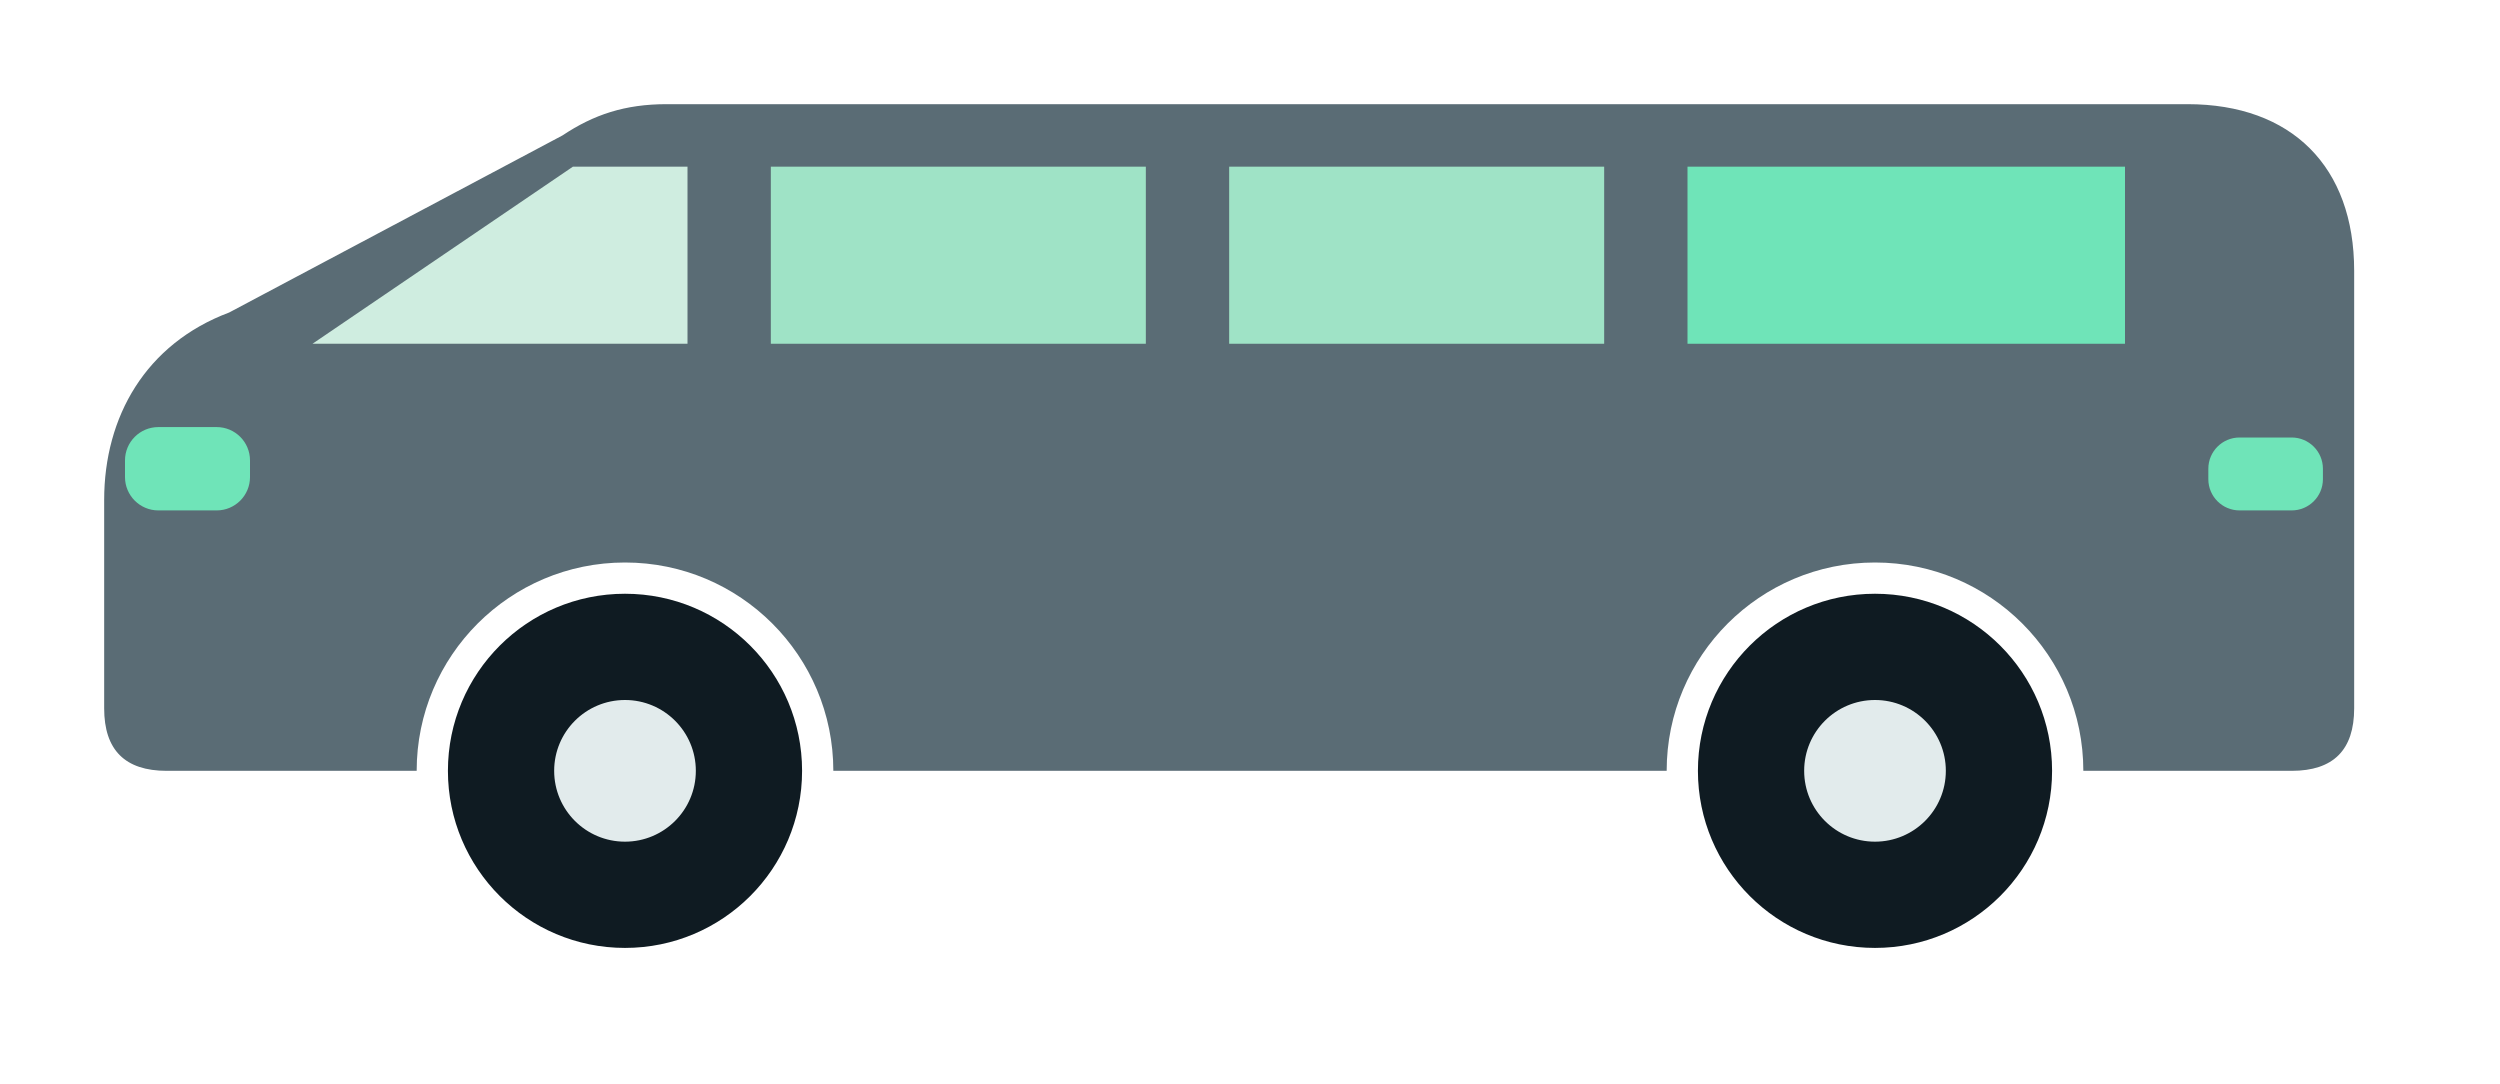
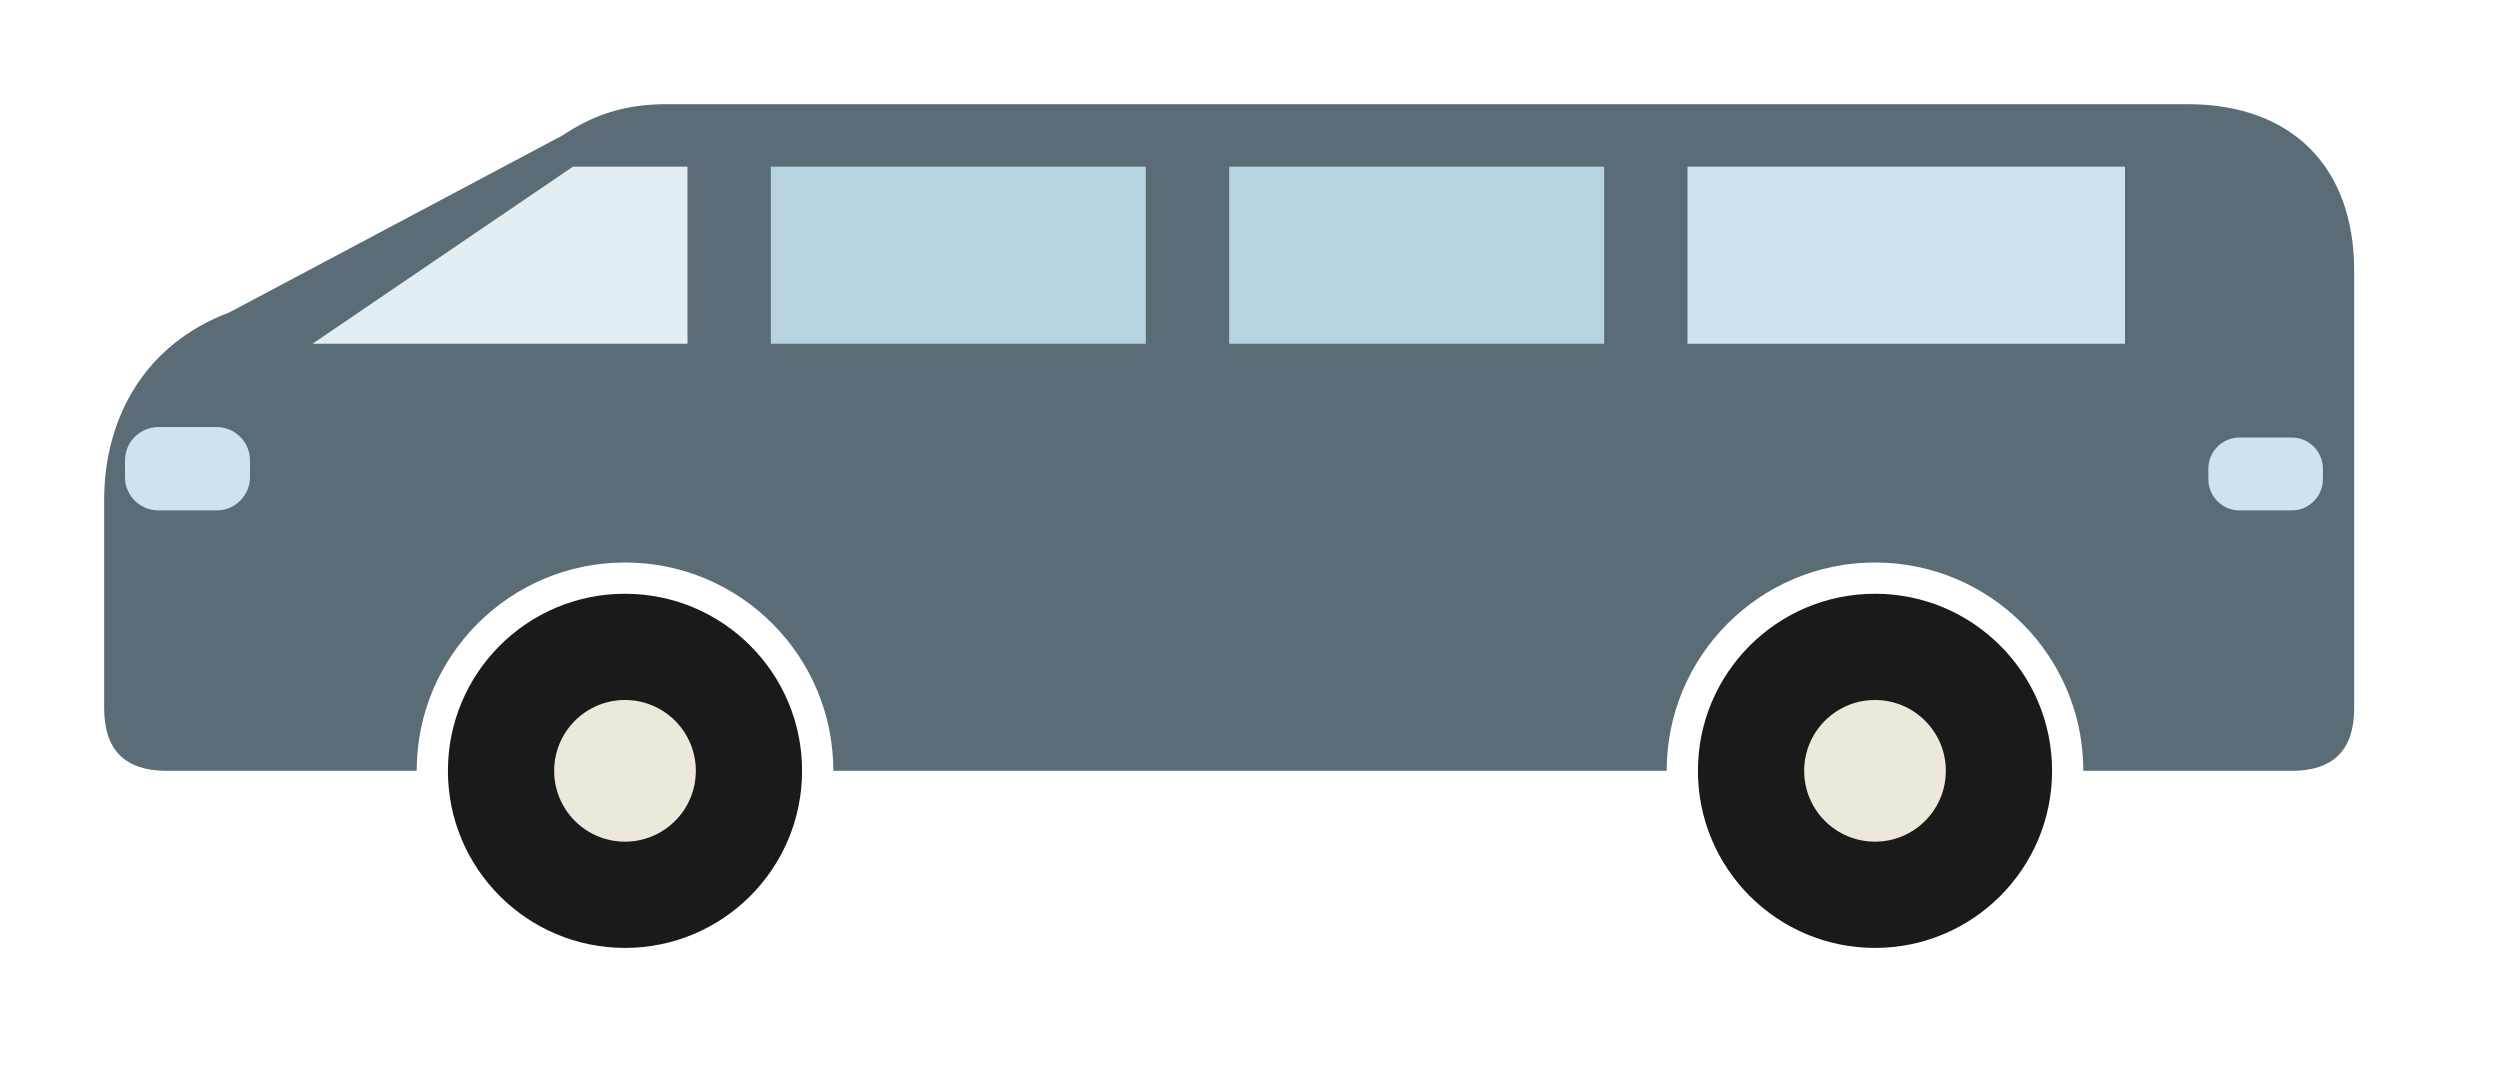
<svg xmlns="http://www.w3.org/2000/svg" viewBox="0 0 120 52" width="120" height="52">
  <path d="M5 34 L5 24 C5 20 7 16.5 11 15 L27 6.5 C28.5 5.5 30 5 32 5            L105 5 C110 5 113 8 113 13 L113 34 Q113 37 110 37            L100 37 A10 10 0 0 0 80 37 L40 37 A10 10 0 0 0 20 37            L8 37 Q5 37 5 34 Z" fill="#5A6C75" />
-   <path d="M15 16.5 L27.5 8 L33 8 L33 16.5 Z" fill="#CFEDE0" />
-   <path d="M37 8 L55 8 L55 16.5 L37 16.5 Z" fill="#9FE3C6" />
-   <path d="M59 8 L77 8 L77 16.5 L59 16.5 Z" fill="#9FE3C6" />
-   <path d="M81 8 L102 8 L102 16.5 L81 16.5 Z" fill="#6FE4B8" />
-   <rect x="6" y="20.5" width="6" height="4" rx="1.6" fill="#6FE4B8" />
-   <rect x="106" y="21" width="5.5" height="3.5" rx="1.5" fill="#6FE4B8" />
-   <circle cx="30" cy="37" r="8.5" fill="#0F1B22" />
-   <circle cx="30" cy="37" r="3.4" fill="#E2EBEC" />
-   <circle cx="90" cy="37" r="8.5" fill="#0F1B22" />
-   <circle cx="90" cy="37" r="3.4" fill="#E2EBEC" />
+   <path d="M15 16.5 L27.5 8 L33 8 L33 16.5 Z" fill="#E3EEF2" />
+   <path d="M37 8 L55 8 L55 16.5 L37 16.5 Z" fill="#B7D3DF" />
+   <path d="M59 8 L77 8 L77 16.5 L59 16.5 Z" fill="#B7D3DF" />
+   <path d="M81 8 L102 8 L102 16.5 L81 16.5 Z" fill="#CFE3EC" />
+   <rect x="6" y="20.5" width="6" height="4" rx="1.6" fill="#CFE3EC" />
+   <rect x="106" y="21" width="5.5" height="3.5" rx="1.5" fill="#CFE3EC" />
+   <circle cx="30" cy="37" r="8.5" fill="#1A1A1A" />
+   <circle cx="30" cy="37" r="3.4" fill="#ECE8DC" />
+   <circle cx="90" cy="37" r="8.5" fill="#1A1A1A" />
+   <circle cx="90" cy="37" r="3.4" fill="#ECE8DC" />
</svg>
